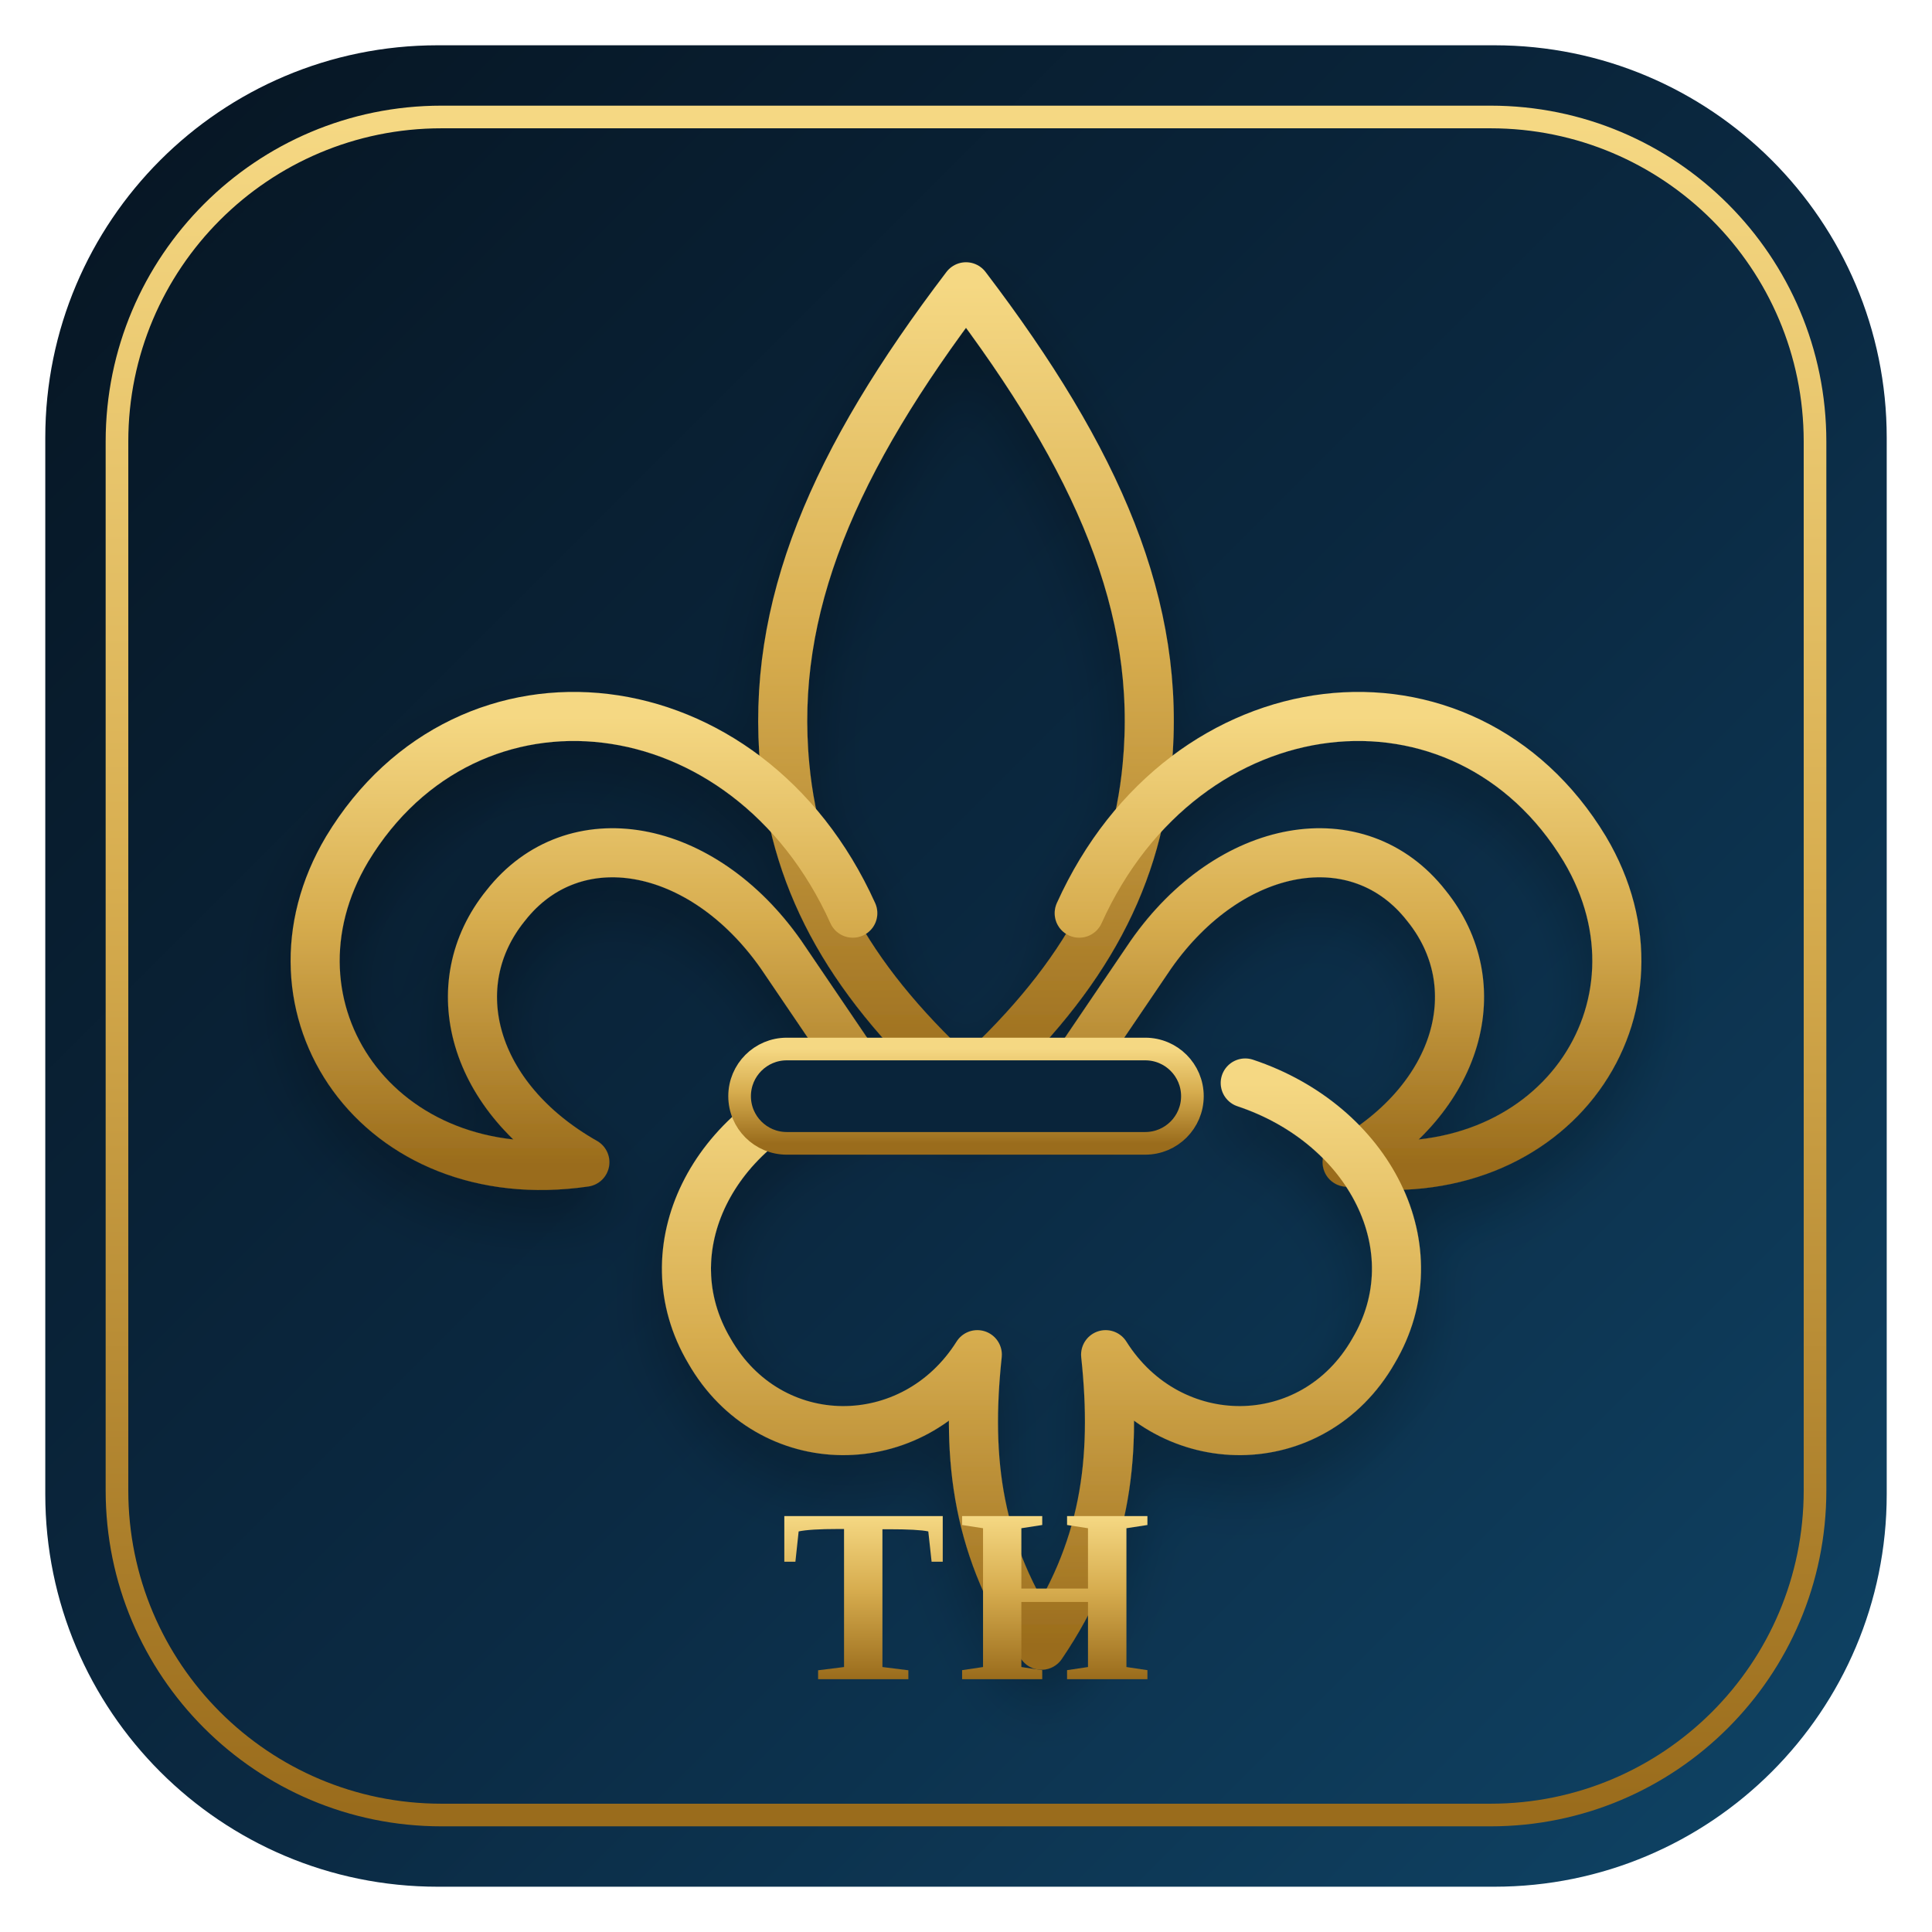
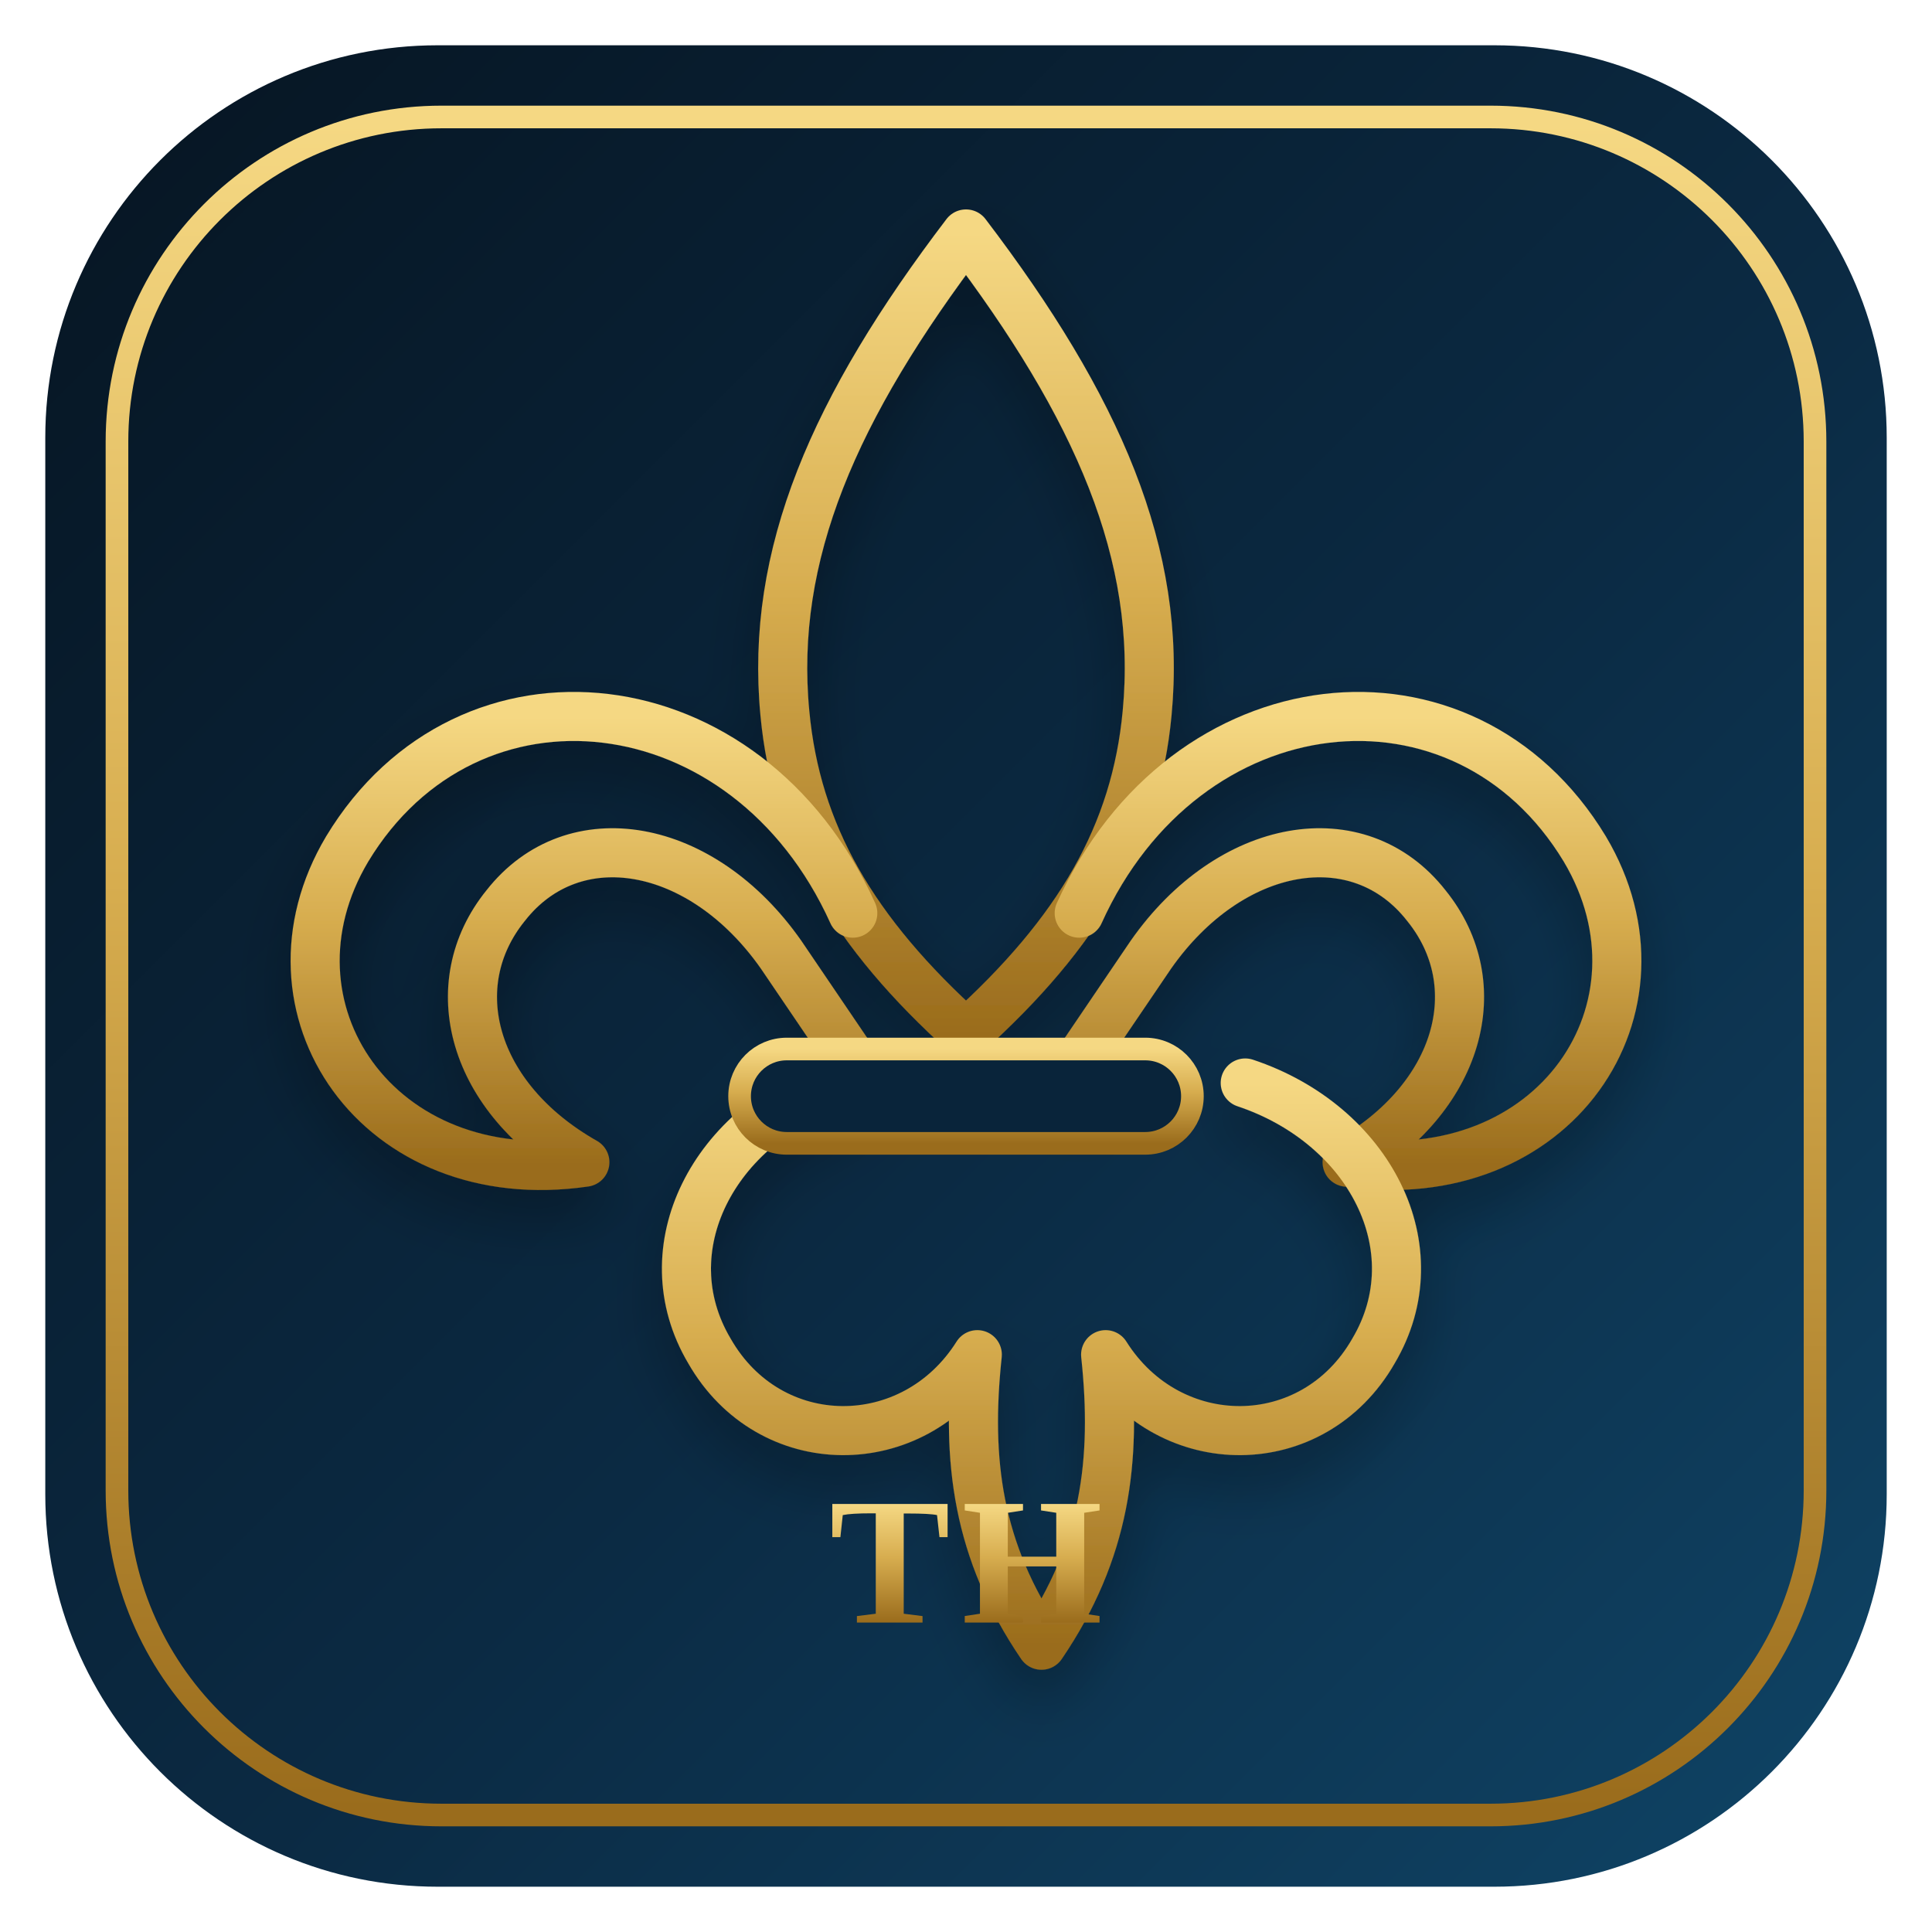
<svg xmlns="http://www.w3.org/2000/svg" viewBox="0 0 512 512" role="img" aria-label="TenderHawk TH Fleur-de-lis icon">
  <defs>
    <linearGradient id="bg" x1="0" y1="0" x2="1" y2="1">
      <stop offset="0" stop-color="#061522" />
      <stop offset="0.55" stop-color="#0b2a43" />
      <stop offset="1" stop-color="#0f4466" />
    </linearGradient>
    <linearGradient id="gold" x1="0" y1="0" x2="0" y2="1">
      <stop offset="0" stop-color="#f5d883" />
      <stop offset="0.45" stop-color="#d7ad4f" />
      <stop offset="1" stop-color="#9a6c1c" />
    </linearGradient>
    <filter id="shadow" x="-20%" y="-20%" width="140%" height="140%">
      <feDropShadow dx="0" dy="8" stdDeviation="8" flood-color="#000" flood-opacity=".28" />
    </filter>
  </defs>
  <rect x="12" y="12" width="488" height="488" rx="104" fill="url(#bg)" />
  <rect x="31" y="31" width="450" height="450" rx="86" fill="none" stroke="url(#gold)" stroke-width="6" />
  <g fill="none" stroke="url(#gold)" stroke-width="13" stroke-linecap="round" stroke-linejoin="round" filter="url(#shadow)">
-     <path d="M256 76C221 122 204 161 208 203c3 32 18 58 48 85 30-27 45-53 48-85 4-42-13-81-48-127Z" />
+     <path d="M256 62C221 108 204 147 208 189c3 32 18 58 48 85 30-27 45-53 48-85 4-42-13-81-48-127Z" />
    <path d="M226 242C198 180 124 172 92 225c-25 42 8 91 63 83-30-17-38-47-21-68 18-23 52-17 73 13l19 28" />
    <path d="M286 242c28-62 102-70 134-17 25 42-8 91-63 83 30-17 38-47 21-68-18-23-52-17-73 13l-19 28" />
    <path d="M222 287c-33 11-50 44-34 71 16 28 54 28 71 1-3 28 0 52 17 77 17-25 20-49 17-77 17 27 55 27 71-1 16-27-1-60-34-71" />
    <path d="M208 290h96" />
  </g>
  <rect x="196" y="278" width="120" height="25" rx="12.5" fill="#09243a" stroke="url(#gold)" stroke-width="6" />
  <path d="M149 423h58M305 423h58" stroke="url(#gold)" stroke-width="4" stroke-linecap="round" />
-   <text x="256" y="445" text-anchor="middle" font-family="Georgia,'Times New Roman',serif" font-size="66" font-weight="700" letter-spacing="3" fill="url(#gold)">TH</text>
+   <text x="256" y="430" text-anchor="middle" font-family="Georgia,'Times New Roman',serif" font-size="48" font-weight="700" letter-spacing="3" fill="url(#gold)">TH</text>
</svg>
